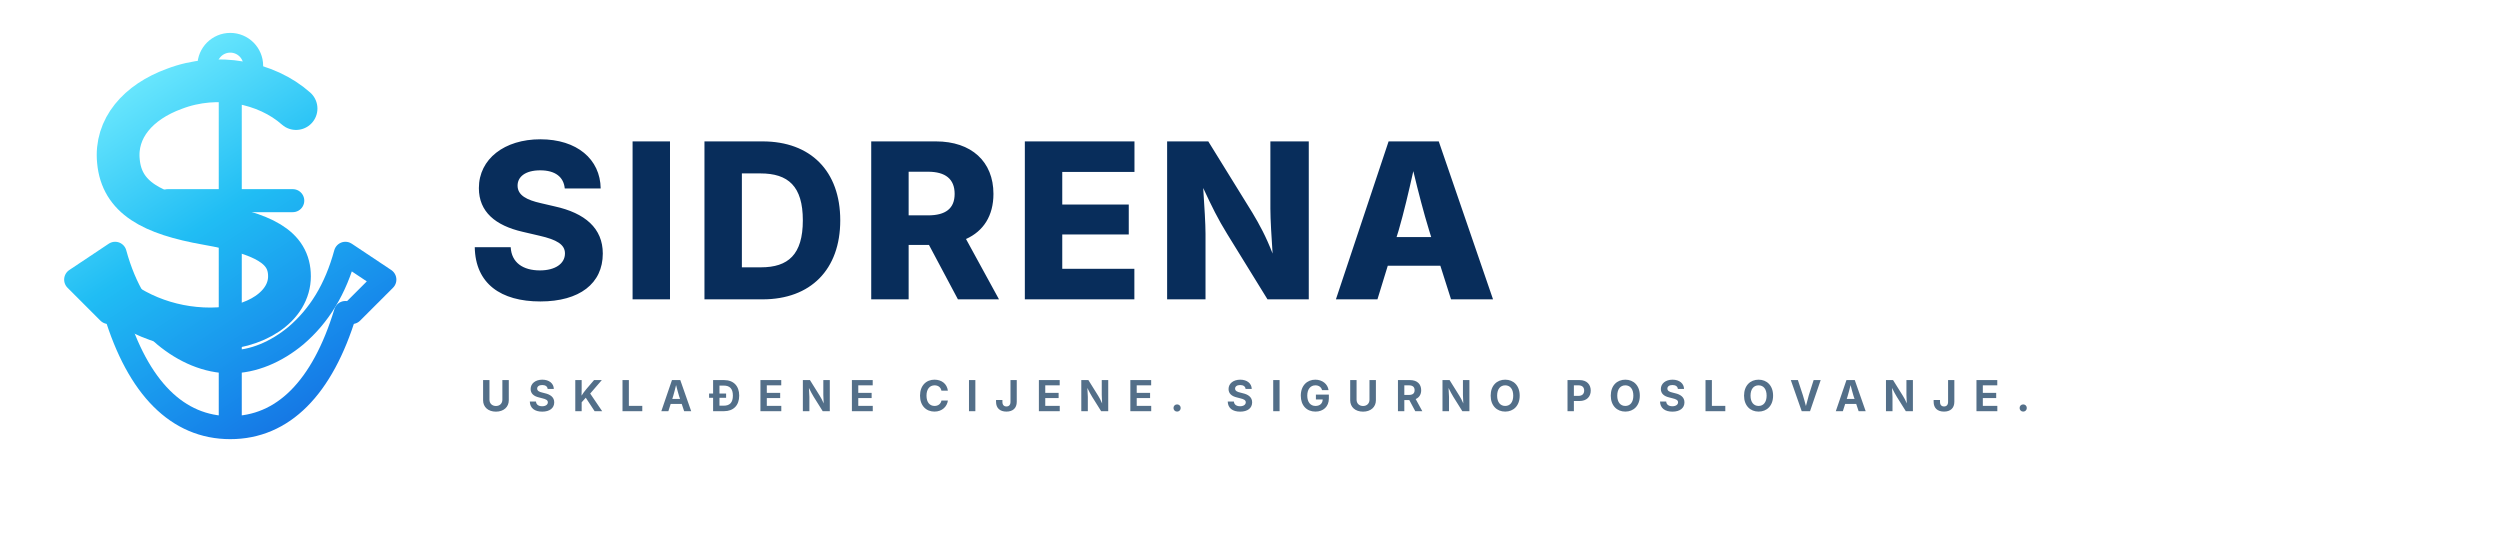
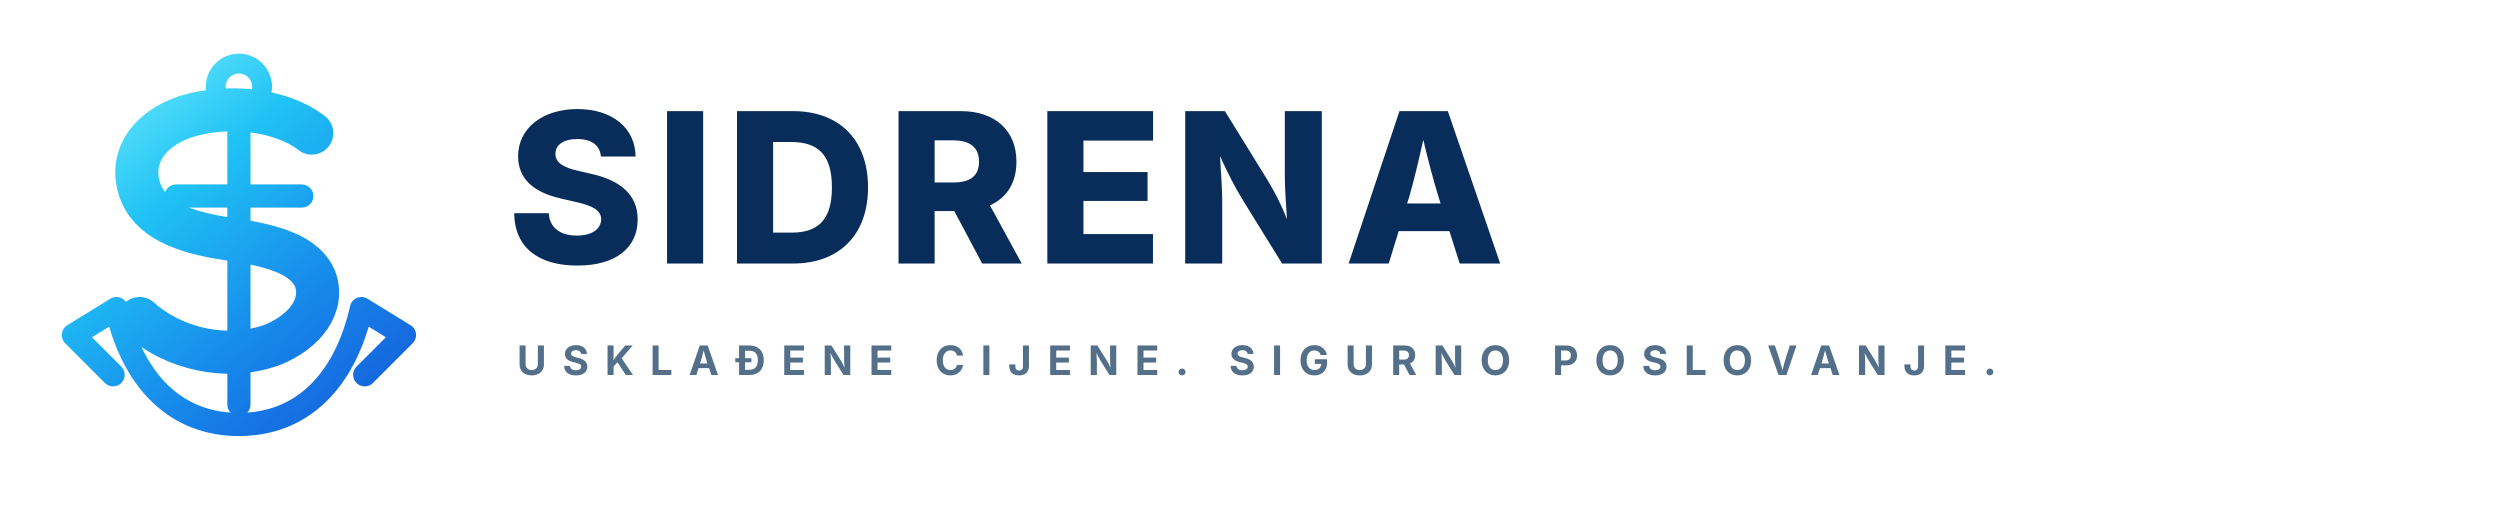
- <svg xmlns="http://www.w3.org/2000/svg" viewBox="0 0 760 170" role="img" aria-labelledby="title desc">
+ <svg xmlns="http://www.w3.org/2000/svg" viewBox="0 0 740 150" role="img" aria-labelledby="t d">
  <defs>
-     <linearGradient id="sidrena-mark" x1="28" y1="12" x2="112" y2="140" gradientUnits="userSpaceOnUse">
-       <stop stop-color="#78efff" />
-       <stop offset=".38" stop-color="#20bdf4" />
-       <stop offset=".72" stop-color="#1685ea" />
-       <stop offset="1" stop-color="#1557d6" />
+     <linearGradient id="sidMark" x1="18" y1="8" x2="112" y2="122" gradientUnits="userSpaceOnUse">
+       <stop stop-color="#78F1FF" />
+       <stop offset=".32" stop-color="#20C2F4" />
+       <stop offset=".68" stop-color="#1685EA" />
+       <stop offset="1" stop-color="#1557D6" />
    </linearGradient>
  </defs>
-   <g transform="translate(8 4)">
-     <path d="M82 29c-9-8-24-11-37-6-11 4-18 12-17 22 1 11 10 16 27 19 17 3 25 7 25 16 0 9-10 16-24 16-13 0-25-5-34-14" fill="none" stroke="url(#sidrena-mark)" stroke-width="13" stroke-linecap="round" stroke-linejoin="round" />
-     <circle cx="62" cy="16" r="7" fill="none" stroke="url(#sidrena-mark)" stroke-width="6" />
-     <path d="M62 23v83M43 57h38M62 106c-7 0-14-3-20-8-7-6-12-14-15-25l-12 8 10 10M62 106c7 0 14-3 20-8 7-6 12-14 15-25l12 8-10 10M62 106v19" fill="none" stroke="url(#sidrena-mark)" stroke-width="7" stroke-linecap="round" stroke-linejoin="round" />
-     <path d="M27 91c7 23 19 35 35 35s28-12 35-35" fill="none" stroke="url(#sidrena-mark)" stroke-width="7" stroke-linecap="round" />
+   <g transform="translate(8 10) scale(.98)">
+     <g fill="none" stroke="url(#sidMark)" stroke-linecap="round" stroke-linejoin="round">
+       <circle cx="64" cy="16" r="7" stroke-width="6" />
+       <path d="M86 30C77 23 61 21 48 25C36 29 31 38 34 47C37 56 47 60 61 62C75 64 84 67 87 74C90 82 84 90 74 94C60 99 44 95 34 86" stroke-width="13" />
+       <path d="M64 24v88M45 49h38M27 83c5 22 18 35 37 35s32-13 37-35M27 83l-13 8 12 12m75-20 13 8-12 12" stroke-width="7" />
+     </g>
  </g>
-   <text x="142" y="91" fill="#082D5B" font-family="Inter,Segoe UI,Arial,sans-serif" font-size="66" font-weight="800" letter-spacing="3">SIDRENA</text>
-   <text x="146" y="125" fill="#536f89" font-family="Inter,Segoe UI,Arial,sans-serif" font-size="13" font-weight="700" letter-spacing="5">USKLAĐENE CIJENE. SIGURNO POSLOVANJE.</text>
+   <text x="150" y="78" fill="#082D5B" font-family="Inter,Segoe UI,Arial,sans-serif" font-size="62" font-weight="800" letter-spacing="3">SIDRENA</text>
+   <text x="153" y="111" fill="#536F89" font-family="Inter,Segoe UI,Arial,sans-serif" font-size="12" font-weight="700" letter-spacing="4.7">USKLAĐENE CIJENE. SIGURNO POSLOVANJE.</text>
</svg>
